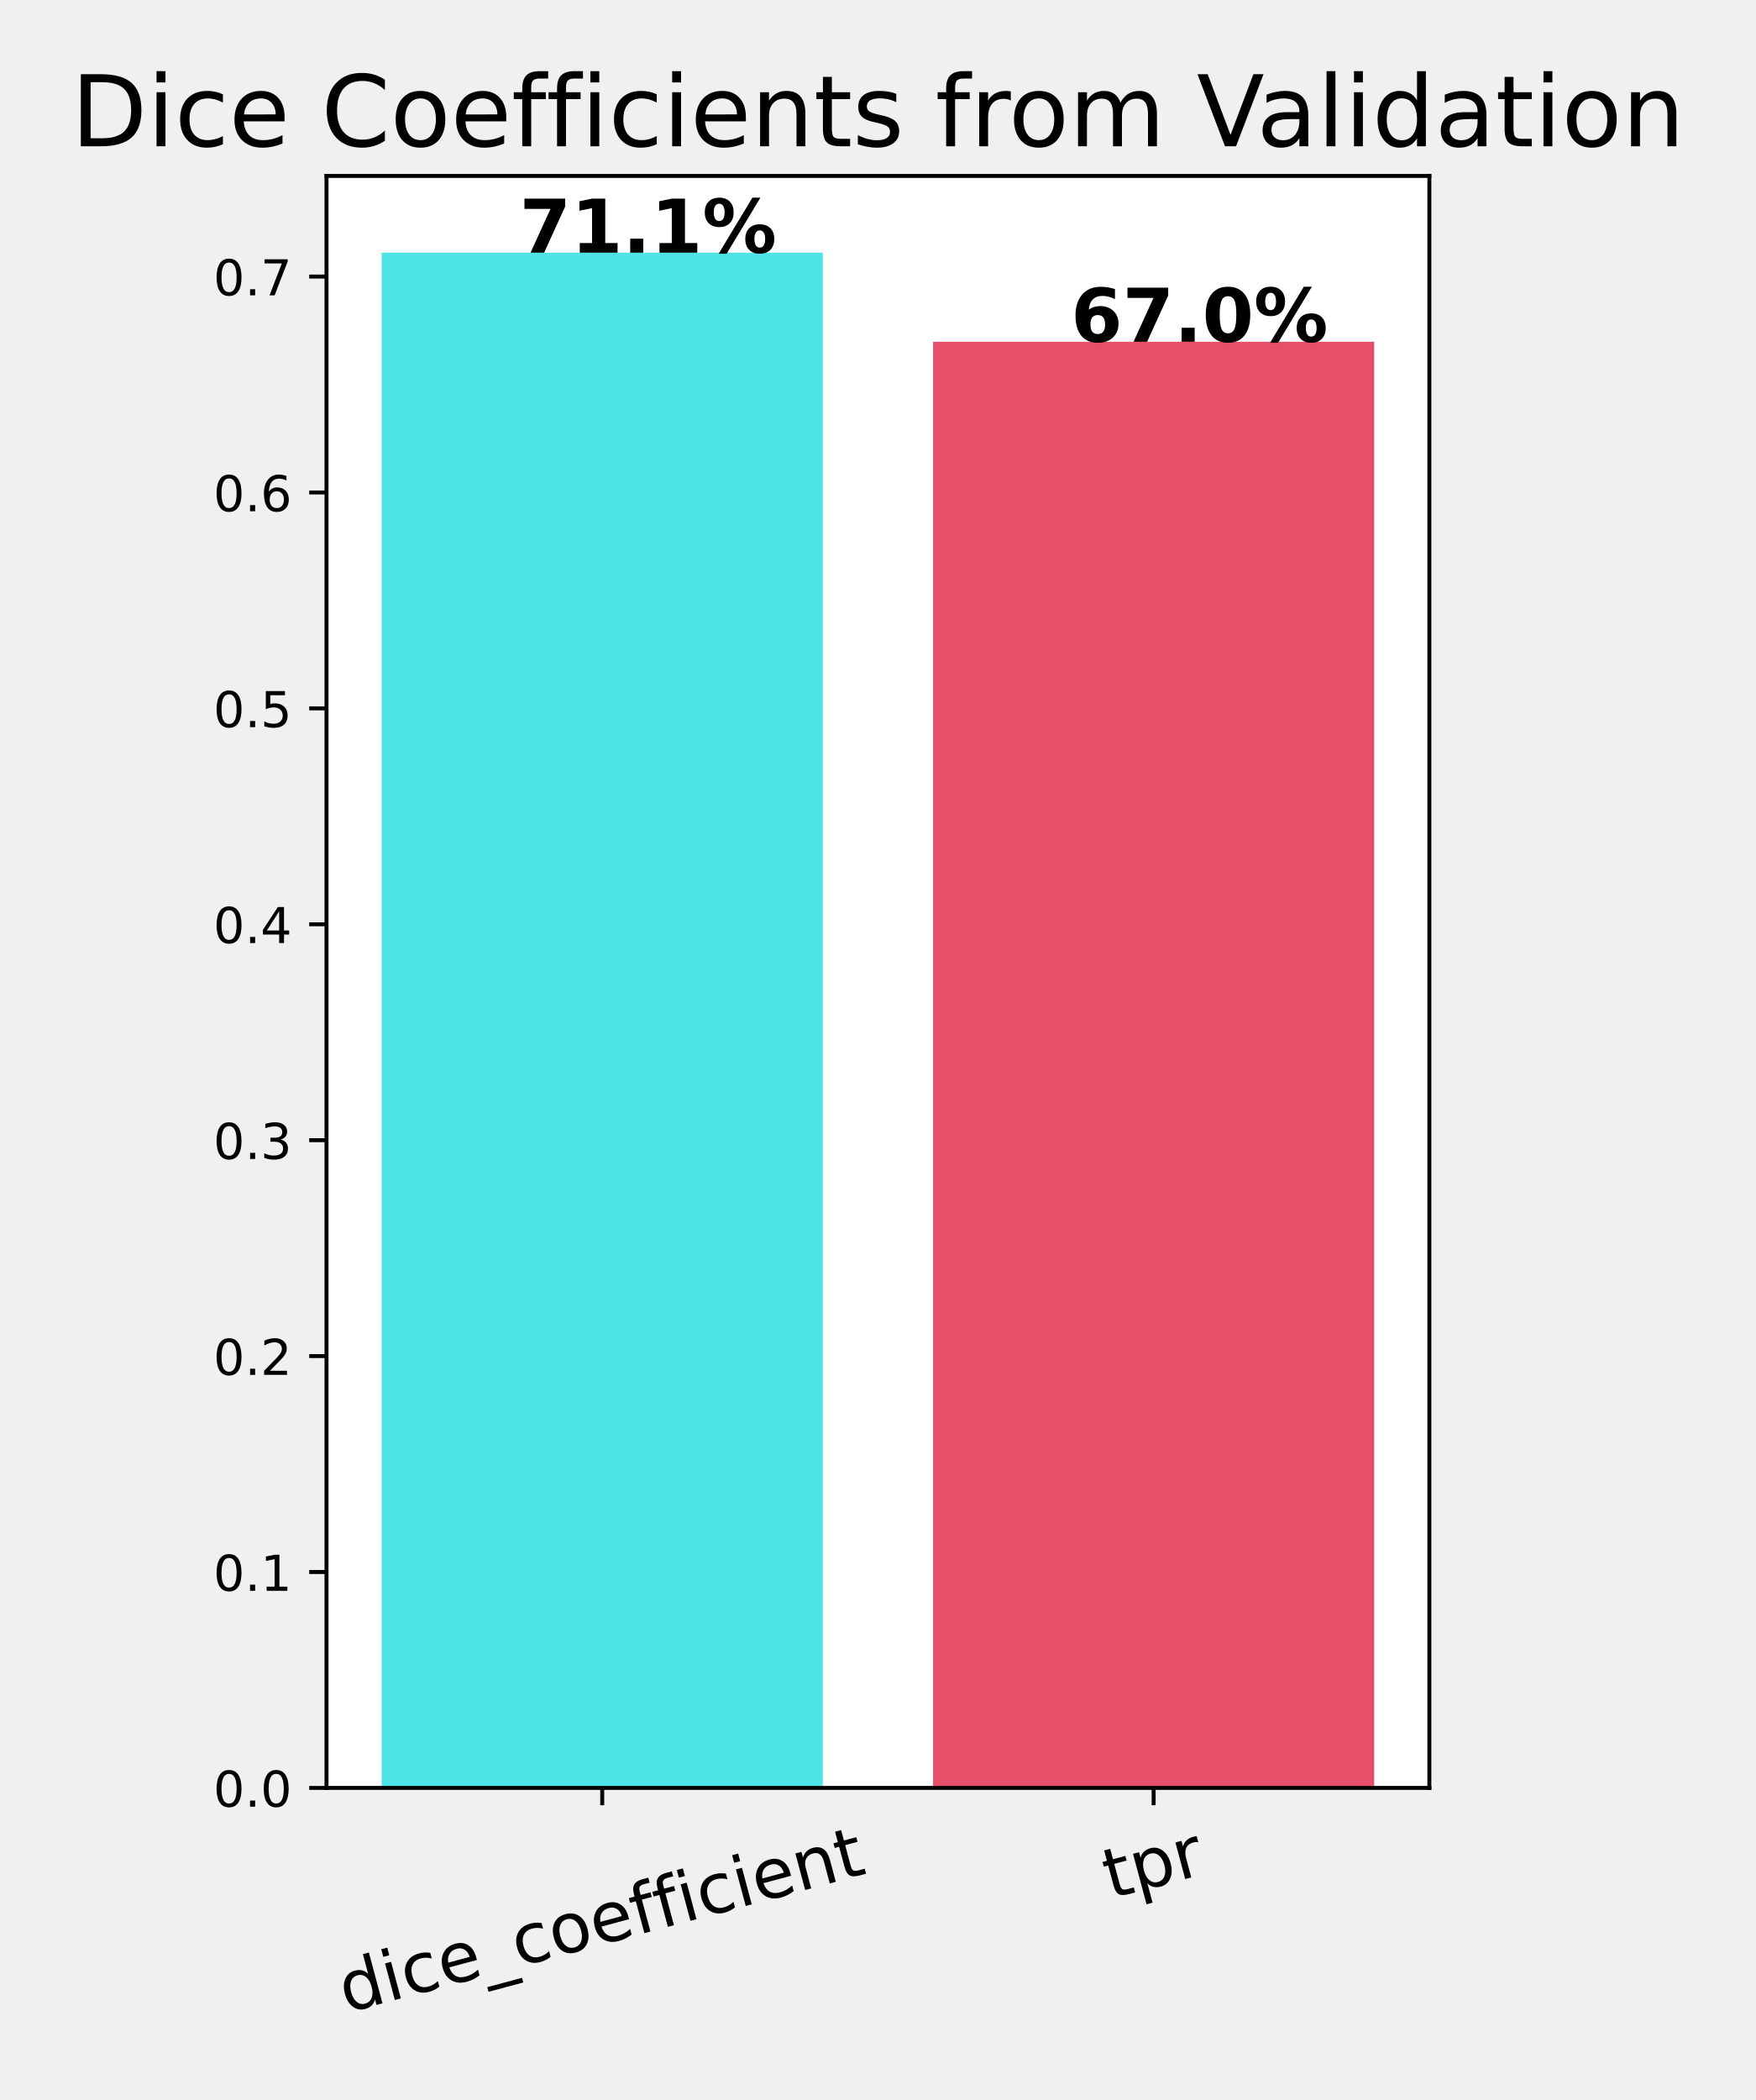
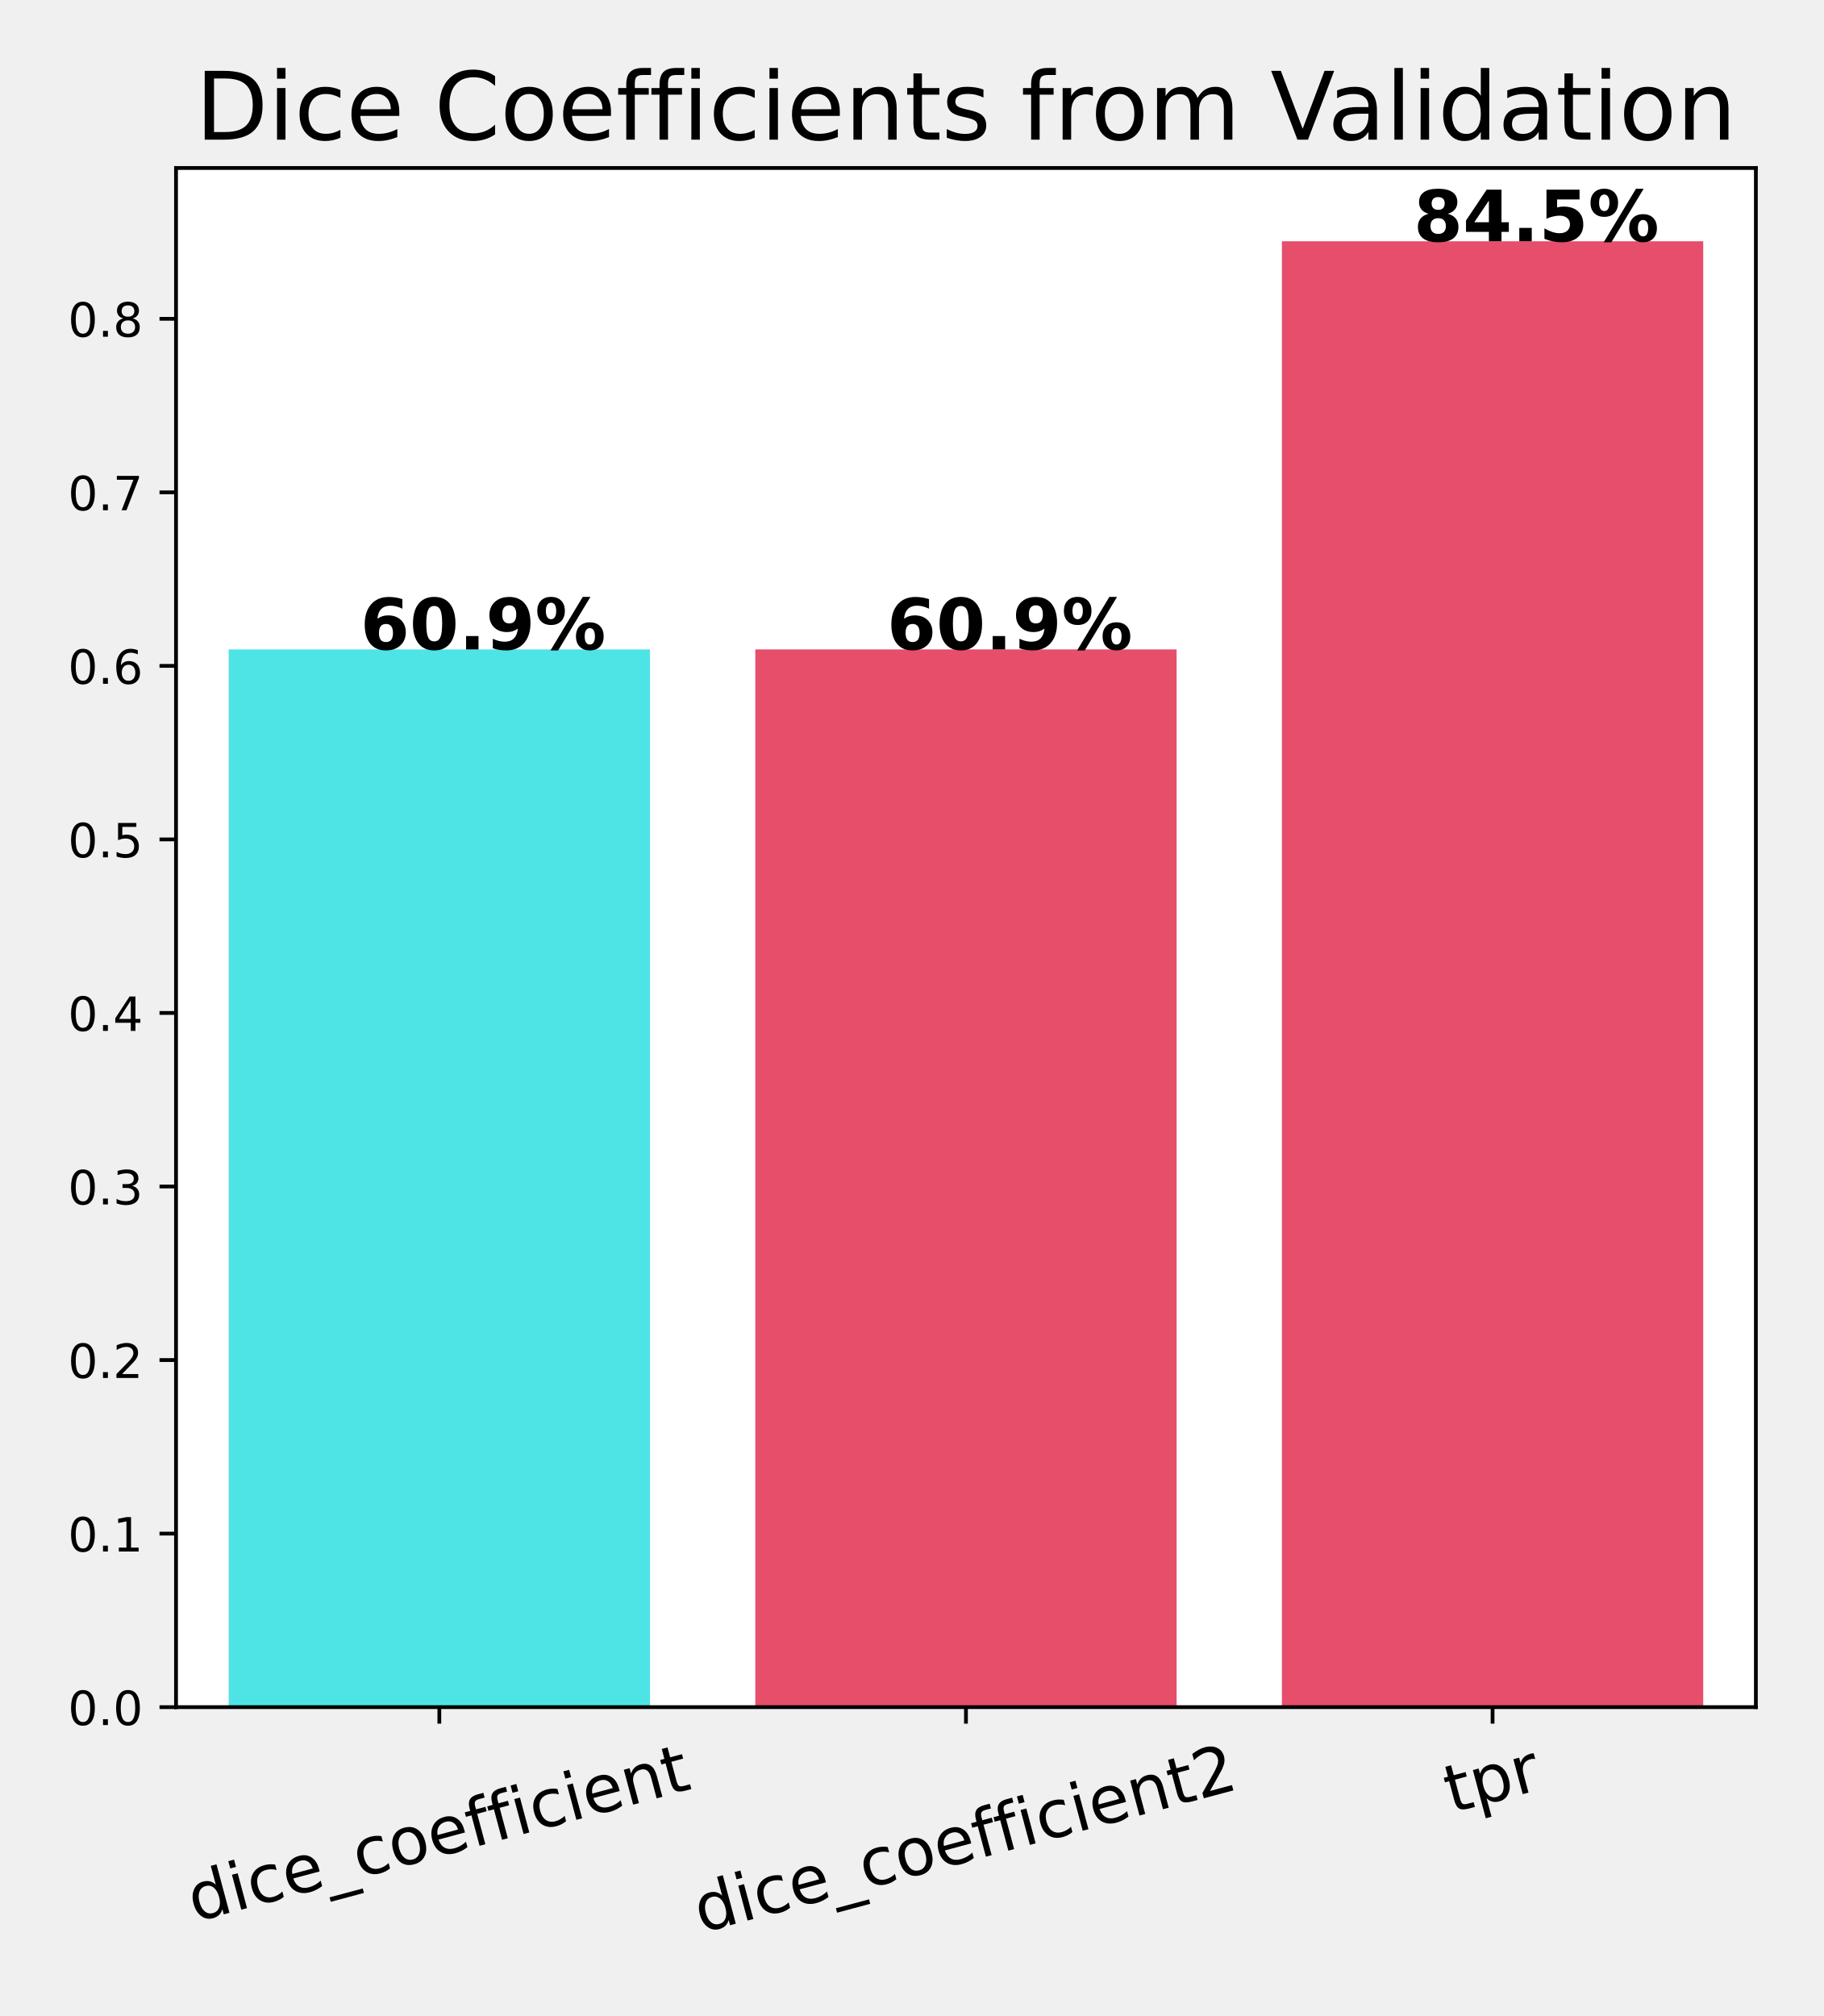
- <svg xmlns="http://www.w3.org/2000/svg" xmlns:xlink="http://www.w3.org/1999/xlink" height="424.904pt" version="1.1" viewBox="0 0 355.363 424.904" width="355.363pt">
+ <svg xmlns="http://www.w3.org/2000/svg" xmlns:xlink="http://www.w3.org/1999/xlink" height="427.209pt" version="1.1" viewBox="0 0 386.503 427.209" width="386.503pt">
  <defs>
    <style type="text/css">*{stroke-linecap:butt;stroke-linejoin:round;}</style>
  </defs>
  <g id="figure_1">
    <g id="patch_1">
-       <path d="M 0 424.904  L 355.363 424.904  L 355.363 0  L 0 0  z " style="fill:none;" />
+       <path d="M 0 427.209  L 386.503 427.209  L 386.503 0  L 0 0  z " style="fill:none;" />
    </g>
    <g id="axes_1">
      <g id="patch_2">
-         <path d="M 66.081 361.757  L 289.281 361.757  L 289.281 35.597  L 66.081 35.597  z " style="fill:#ffffff;" />
+         <path d="M 37.303 361.757  L 372.103 361.757  L 372.103 35.597  L 37.303 35.597  z " style="fill:#ffffff;" />
      </g>
      <g id="patch_3">
-         <path clip-path="url(#p992cbc4ef8)" d="M 77.241 361.757  L 166.521 361.757  L 166.521 51.128  L 77.241 51.128  z " style="fill:#4ee4e6;" />
+         <path clip-path="url(#pad80fc4cd1)" d="M 48.463 361.757  L 137.743 361.757  L 137.743 137.619  L 48.463 137.619  z " style="fill:#4ee4e6;" />
      </g>
      <g id="patch_4">
-         <path clip-path="url(#p992cbc4ef8)" d="M 188.841 361.757  L 278.121 361.757  L 278.121 69.147  L 188.841 69.147  z " style="fill:#e64e6a;" />
+         <path clip-path="url(#pad80fc4cd1)" d="M 160.063 361.757  L 249.343 361.757  L 249.343 137.619  L 160.063 137.619  z " style="fill:#e64e6a;" />
+       </g>
+       <g id="patch_5">
+         <path clip-path="url(#pad80fc4cd1)" d="M 271.663 361.757  L 360.943 361.757  L 360.943 51.128  L 271.663 51.128  z " style="fill:#e64e6b;" />
      </g>
      <g id="matplotlib.axis_1">
        <g id="xtick_1">
          <g id="line2d_1">
            <defs>
-               <path d="M 0 0  L 0 3.5  " id="ma93e0fe162" style="stroke:#000000;stroke-width:0.8;" />
+               <path d="M 0 0  L 0 3.5  " id="mf91cca0acb" style="stroke:#000000;stroke-width:0.8;" />
            </defs>
            <g>
-               <use style="stroke:#000000;stroke-width:0.8;" x="121.881" xlink:href="#ma93e0fe162" y="361.757" />
+               <use style="stroke:#000000;stroke-width:0.8;" x="93.103" xlink:href="#mf91cca0acb" y="361.757" />
            </g>
          </g>
          <g id="text_1">
-             <g transform="translate(70.05419 407.3151)rotate(-15)scale(0.14 -0.14)">
+             <g transform="translate(41.27606 407.3151)rotate(-15)scale(0.14 -0.14)">
              <defs>
                <path d="M 45.406 46.391  L 45.406 75.984  L 54.391 75.984  L 54.391 0  L 45.406 0  L 45.406 8.203  Q 42.578 3.328 38.25 0.953  Q 33.938 -1.422 27.875 -1.422  Q 17.969 -1.422 11.734 6.484  Q 5.516 14.406 5.516 27.297  Q 5.516 40.188 11.734 48.094  Q 17.969 56 27.875 56  Q 33.938 56 38.25 53.625  Q 42.578 51.266 45.406 46.391  z M 14.797 27.297  Q 14.797 17.391 18.875 11.75  Q 22.953 6.109 30.078 6.109  Q 37.203 6.109 41.297 11.75  Q 45.406 17.391 45.406 27.297  Q 45.406 37.203 41.297 42.844  Q 37.203 48.484 30.078 48.484  Q 22.953 48.484 18.875 42.844  Q 14.797 37.203 14.797 27.297  z " id="DejaVuSans-100" />
                <path d="M 9.422 54.688  L 18.406 54.688  L 18.406 0  L 9.422 0  z M 9.422 75.984  L 18.406 75.984  L 18.406 64.594  L 9.422 64.594  z " id="DejaVuSans-105" />
                <path d="M 48.781 52.594  L 48.781 44.188  Q 44.969 46.297 41.141 47.344  Q 37.312 48.391 33.406 48.391  Q 24.656 48.391 19.812 42.844  Q 14.984 37.312 14.984 27.297  Q 14.984 17.281 19.812 11.734  Q 24.656 6.203 33.406 6.203  Q 37.312 6.203 41.141 7.25  Q 44.969 8.297 48.781 10.406  L 48.781 2.094  Q 45.016 0.344 40.984 -0.531  Q 36.969 -1.422 32.422 -1.422  Q 20.062 -1.422 12.781 6.344  Q 5.516 14.109 5.516 27.297  Q 5.516 40.672 12.859 48.328  Q 20.219 56 33.016 56  Q 37.156 56 41.109 55.141  Q 45.062 54.297 48.781 52.594  z " id="DejaVuSans-99" />
                <path d="M 56.203 29.594  L 56.203 25.203  L 14.891 25.203  Q 15.484 15.922 20.484 11.062  Q 25.484 6.203 34.422 6.203  Q 39.594 6.203 44.453 7.469  Q 49.312 8.734 54.109 11.281  L 54.109 2.781  Q 49.266 0.734 44.188 -0.344  Q 39.109 -1.422 33.891 -1.422  Q 20.797 -1.422 13.156 6.188  Q 5.516 13.812 5.516 26.812  Q 5.516 40.234 12.766 48.109  Q 20.016 56 32.328 56  Q 43.359 56 49.781 48.891  Q 56.203 41.797 56.203 29.594  z M 47.219 32.234  Q 47.125 39.594 43.094 43.984  Q 39.062 48.391 32.422 48.391  Q 24.906 48.391 20.391 44.141  Q 15.875 39.891 15.188 32.172  z " id="DejaVuSans-101" />
                <path d="M 50.984 -16.609  L 50.984 -23.578  L -0.984 -23.578  L -0.984 -16.609  z " id="DejaVuSans-95" />
                <path d="M 30.609 48.391  Q 23.391 48.391 19.188 42.75  Q 14.984 37.109 14.984 27.297  Q 14.984 17.484 19.156 11.844  Q 23.344 6.203 30.609 6.203  Q 37.797 6.203 41.984 11.859  Q 46.188 17.531 46.188 27.297  Q 46.188 37.016 41.984 42.703  Q 37.797 48.391 30.609 48.391  z M 30.609 56  Q 42.328 56 49.016 48.375  Q 55.719 40.766 55.719 27.297  Q 55.719 13.875 49.016 6.219  Q 42.328 -1.422 30.609 -1.422  Q 18.844 -1.422 12.172 6.219  Q 5.516 13.875 5.516 27.297  Q 5.516 40.766 12.172 48.375  Q 18.844 56 30.609 56  z " id="DejaVuSans-111" />
                <path d="M 37.109 75.984  L 37.109 68.5  L 28.516 68.5  Q 23.688 68.5 21.797 66.547  Q 19.922 64.594 19.922 59.516  L 19.922 54.688  L 34.719 54.688  L 34.719 47.703  L 19.922 47.703  L 19.922 0  L 10.891 0  L 10.891 47.703  L 2.297 47.703  L 2.297 54.688  L 10.891 54.688  L 10.891 58.5  Q 10.891 67.625 15.141 71.797  Q 19.391 75.984 28.609 75.984  z " id="DejaVuSans-102" />
                <path d="M 54.891 33.016  L 54.891 0  L 45.906 0  L 45.906 32.719  Q 45.906 40.484 42.875 44.328  Q 39.844 48.188 33.797 48.188  Q 26.516 48.188 22.312 43.547  Q 18.109 38.922 18.109 30.906  L 18.109 0  L 9.078 0  L 9.078 54.688  L 18.109 54.688  L 18.109 46.188  Q 21.344 51.125 25.703 53.562  Q 30.078 56 35.797 56  Q 45.219 56 50.047 50.172  Q 54.891 44.344 54.891 33.016  z " id="DejaVuSans-110" />
                <path d="M 18.312 70.219  L 18.312 54.688  L 36.812 54.688  L 36.812 47.703  L 18.312 47.703  L 18.312 18.016  Q 18.312 11.328 20.141 9.422  Q 21.969 7.516 27.594 7.516  L 36.812 7.516  L 36.812 0  L 27.594 0  Q 17.188 0 13.234 3.875  Q 9.281 7.766 9.281 18.016  L 9.281 47.703  L 2.688 47.703  L 2.688 54.688  L 9.281 54.688  L 9.281 70.219  z " id="DejaVuSans-116" />
              </defs>
              <use xlink:href="#DejaVuSans-100" />
              <use x="63.477" xlink:href="#DejaVuSans-105" />
              <use x="91.26" xlink:href="#DejaVuSans-99" />
              <use x="146.24" xlink:href="#DejaVuSans-101" />
              <use x="207.764" xlink:href="#DejaVuSans-95" />
              <use x="257.764" xlink:href="#DejaVuSans-99" />
              <use x="312.744" xlink:href="#DejaVuSans-111" />
              <use x="373.926" xlink:href="#DejaVuSans-101" />
              <use x="435.449" xlink:href="#DejaVuSans-102" />
              <use x="470.654" xlink:href="#DejaVuSans-102" />
              <use x="505.859" xlink:href="#DejaVuSans-105" />
              <use x="533.643" xlink:href="#DejaVuSans-99" />
              <use x="588.623" xlink:href="#DejaVuSans-105" />
              <use x="616.406" xlink:href="#DejaVuSans-101" />
              <use x="677.93" xlink:href="#DejaVuSans-110" />
              <use x="741.309" xlink:href="#DejaVuSans-116" />
            </g>
          </g>
        </g>
        <g id="xtick_2">
          <g id="line2d_2">
            <g>
-               <use style="stroke:#000000;stroke-width:0.8;" x="233.481" xlink:href="#ma93e0fe162" y="361.757" />
+               <use style="stroke:#000000;stroke-width:0.8;" x="204.703" xlink:href="#mf91cca0acb" y="361.757" />
            </g>
          </g>
          <g id="text_2">
-             <g transform="translate(224.7583 384.2426)rotate(-15)scale(0.14 -0.14)">
+             <g transform="translate(148.5741 409.6205)rotate(-15)scale(0.14 -0.14)">
+               <defs>
+                 <path d="M 19.188 8.297  L 53.609 8.297  L 53.609 0  L 7.328 0  L 7.328 8.297  Q 12.938 14.109 22.625 23.891  Q 32.328 33.688 34.812 36.531  Q 39.547 41.844 41.422 45.531  Q 43.312 49.219 43.312 52.781  Q 43.312 58.594 39.234 62.25  Q 35.156 65.922 28.609 65.922  Q 23.969 65.922 18.812 64.312  Q 13.672 62.703 7.812 59.422  L 7.812 69.391  Q 13.766 71.781 18.938 73  Q 24.125 74.219 28.422 74.219  Q 39.75 74.219 46.484 68.547  Q 53.219 62.891 53.219 53.422  Q 53.219 48.922 51.531 44.891  Q 49.859 40.875 45.406 35.406  Q 44.188 33.984 37.641 27.219  Q 31.109 20.453 19.188 8.297  z " id="DejaVuSans-50" />
+               </defs>
+               <use xlink:href="#DejaVuSans-100" />
+               <use x="63.477" xlink:href="#DejaVuSans-105" />
+               <use x="91.26" xlink:href="#DejaVuSans-99" />
+               <use x="146.24" xlink:href="#DejaVuSans-101" />
+               <use x="207.764" xlink:href="#DejaVuSans-95" />
+               <use x="257.764" xlink:href="#DejaVuSans-99" />
+               <use x="312.744" xlink:href="#DejaVuSans-111" />
+               <use x="373.926" xlink:href="#DejaVuSans-101" />
+               <use x="435.449" xlink:href="#DejaVuSans-102" />
+               <use x="470.654" xlink:href="#DejaVuSans-102" />
+               <use x="505.859" xlink:href="#DejaVuSans-105" />
+               <use x="533.643" xlink:href="#DejaVuSans-99" />
+               <use x="588.623" xlink:href="#DejaVuSans-105" />
+               <use x="616.406" xlink:href="#DejaVuSans-101" />
+               <use x="677.93" xlink:href="#DejaVuSans-110" />
+               <use x="741.309" xlink:href="#DejaVuSans-116" />
+               <use x="780.518" xlink:href="#DejaVuSans-50" />
+             </g>
+           </g>
+         </g>
+         <g id="xtick_3">
+           <g id="line2d_3">
+             <g>
+               <use style="stroke:#000000;stroke-width:0.8;" x="316.303" xlink:href="#mf91cca0acb" y="361.757" />
+             </g>
+           </g>
+           <g id="text_3">
+             <g transform="translate(307.5802 384.2426)rotate(-15)scale(0.14 -0.14)">
              <defs>
                <path d="M 18.109 8.203  L 18.109 -20.797  L 9.078 -20.797  L 9.078 54.688  L 18.109 54.688  L 18.109 46.391  Q 20.953 51.266 25.266 53.625  Q 29.594 56 35.594 56  Q 45.562 56 51.781 48.094  Q 58.016 40.188 58.016 27.297  Q 58.016 14.406 51.781 6.484  Q 45.562 -1.422 35.594 -1.422  Q 29.594 -1.422 25.266 0.953  Q 20.953 3.328 18.109 8.203  z M 48.688 27.297  Q 48.688 37.203 44.609 42.844  Q 40.531 48.484 33.406 48.484  Q 26.266 48.484 22.188 42.844  Q 18.109 37.203 18.109 27.297  Q 18.109 17.391 22.188 11.75  Q 26.266 6.109 33.406 6.109  Q 40.531 6.109 44.609 11.75  Q 48.688 17.391 48.688 27.297  z " id="DejaVuSans-112" />
                <path d="M 41.109 46.297  Q 39.594 47.172 37.812 47.578  Q 36.031 48 33.891 48  Q 26.266 48 22.188 43.047  Q 18.109 38.094 18.109 28.812  L 18.109 0  L 9.078 0  L 9.078 54.688  L 18.109 54.688  L 18.109 46.188  Q 20.953 51.172 25.484 53.578  Q 30.031 56 36.531 56  Q 37.453 56 38.578 55.875  Q 39.703 55.766 41.062 55.516  z " id="DejaVuSans-114" />
              </defs>
              <use xlink:href="#DejaVuSans-116" />
              <use x="39.209" xlink:href="#DejaVuSans-112" />
              <use x="102.686" xlink:href="#DejaVuSans-114" />
            </g>
          </g>
        </g>
      </g>
      <g id="matplotlib.axis_2">
        <g id="ytick_1">
-           <g id="line2d_3">
+           <g id="line2d_4">
            <defs>
-               <path d="M 0 0  L -3.5 0  " id="m55bb09a449" style="stroke:#000000;stroke-width:0.8;" />
+               <path d="M 0 0  L -3.5 0  " id="mf64cabc4e5" style="stroke:#000000;stroke-width:0.8;" />
            </defs>
            <g>
-               <use style="stroke:#000000;stroke-width:0.8;" x="66.081" xlink:href="#m55bb09a449" y="361.757" />
-             </g>
-           </g>
-           <g id="text_3">
-             <g transform="translate(43.17813 365.5561)scale(0.1 -0.1)">
+               <use style="stroke:#000000;stroke-width:0.8;" x="37.303" xlink:href="#mf64cabc4e5" y="361.757" />
+             </g>
+           </g>
+           <g id="text_4">
+             <g transform="translate(14.4 365.5561)scale(0.1 -0.1)">
              <defs>
                <path d="M 31.781 66.406  Q 24.172 66.406 20.328 58.906  Q 16.5 51.422 16.5 36.375  Q 16.5 21.391 20.328 13.891  Q 24.172 6.391 31.781 6.391  Q 39.453 6.391 43.281 13.891  Q 47.125 21.391 47.125 36.375  Q 47.125 51.422 43.281 58.906  Q 39.453 66.406 31.781 66.406  z M 31.781 74.219  Q 44.047 74.219 50.516 64.516  Q 56.984 54.828 56.984 36.375  Q 56.984 17.969 50.516 8.266  Q 44.047 -1.422 31.781 -1.422  Q 19.531 -1.422 13.062 8.266  Q 6.594 17.969 6.594 36.375  Q 6.594 54.828 13.062 64.516  Q 19.531 74.219 31.781 74.219  z " id="DejaVuSans-48" />
                <path d="M 10.688 12.406  L 21 12.406  L 21 0  L 10.688 0  z " id="DejaVuSans-46" />
              </defs>
              <use xlink:href="#DejaVuSans-48" />
              <use x="63.623" xlink:href="#DejaVuSans-46" />
              <use x="95.41" xlink:href="#DejaVuSans-48" />
            </g>
          </g>
        </g>
        <g id="ytick_2">
-           <g id="line2d_4">
-             <g>
-               <use style="stroke:#000000;stroke-width:0.8;" x="66.081" xlink:href="#m55bb09a449" y="318.071" />
-             </g>
-           </g>
-           <g id="text_4">
-             <g transform="translate(43.17813 321.8702)scale(0.1 -0.1)">
+           <g id="line2d_5">
+             <g>
+               <use style="stroke:#000000;stroke-width:0.8;" x="37.303" xlink:href="#mf64cabc4e5" y="324.982" />
+             </g>
+           </g>
+           <g id="text_5">
+             <g transform="translate(14.4 328.7808)scale(0.1 -0.1)">
              <defs>
                <path d="M 12.406 8.297  L 28.516 8.297  L 28.516 63.922  L 10.984 60.406  L 10.984 69.391  L 28.422 72.906  L 38.281 72.906  L 38.281 8.297  L 54.391 8.297  L 54.391 0  L 12.406 0  z " id="DejaVuSans-49" />
              </defs>
              <use xlink:href="#DejaVuSans-48" />
              <use x="63.623" xlink:href="#DejaVuSans-46" />
              <use x="95.41" xlink:href="#DejaVuSans-49" />
            </g>
          </g>
        </g>
        <g id="ytick_3">
-           <g id="line2d_5">
-             <g>
-               <use style="stroke:#000000;stroke-width:0.8;" x="66.081" xlink:href="#m55bb09a449" y="274.385" />
-             </g>
-           </g>
-           <g id="text_5">
-             <g transform="translate(43.17813 278.1844)scale(0.1 -0.1)">
-               <defs>
-                 <path d="M 19.188 8.297  L 53.609 8.297  L 53.609 0  L 7.328 0  L 7.328 8.297  Q 12.938 14.109 22.625 23.891  Q 32.328 33.688 34.812 36.531  Q 39.547 41.844 41.422 45.531  Q 43.312 49.219 43.312 52.781  Q 43.312 58.594 39.234 62.25  Q 35.156 65.922 28.609 65.922  Q 23.969 65.922 18.812 64.312  Q 13.672 62.703 7.812 59.422  L 7.812 69.391  Q 13.766 71.781 18.938 73  Q 24.125 74.219 28.422 74.219  Q 39.75 74.219 46.484 68.547  Q 53.219 62.891 53.219 53.422  Q 53.219 48.922 51.531 44.891  Q 49.859 40.875 45.406 35.406  Q 44.188 33.984 37.641 27.219  Q 31.109 20.453 19.188 8.297  z " id="DejaVuSans-50" />
-               </defs>
+           <g id="line2d_6">
+             <g>
+               <use style="stroke:#000000;stroke-width:0.8;" x="37.303" xlink:href="#mf64cabc4e5" y="288.206" />
+             </g>
+           </g>
+           <g id="text_6">
+             <g transform="translate(14.4 292.0056)scale(0.1 -0.1)">
              <use xlink:href="#DejaVuSans-48" />
              <use x="63.623" xlink:href="#DejaVuSans-46" />
              <use x="95.41" xlink:href="#DejaVuSans-50" />
            </g>
          </g>
        </g>
        <g id="ytick_4">
-           <g id="line2d_6">
-             <g>
-               <use style="stroke:#000000;stroke-width:0.8;" x="66.081" xlink:href="#m55bb09a449" y="230.699" />
-             </g>
-           </g>
-           <g id="text_6">
-             <g transform="translate(43.17813 234.4985)scale(0.1 -0.1)">
+           <g id="line2d_7">
+             <g>
+               <use style="stroke:#000000;stroke-width:0.8;" x="37.303" xlink:href="#mf64cabc4e5" y="251.431" />
+             </g>
+           </g>
+           <g id="text_7">
+             <g transform="translate(14.4 255.2303)scale(0.1 -0.1)">
              <defs>
                <path d="M 40.578 39.312  Q 47.656 37.797 51.625 33  Q 55.609 28.219 55.609 21.188  Q 55.609 10.406 48.188 4.484  Q 40.766 -1.422 27.094 -1.422  Q 22.516 -1.422 17.656 -0.516  Q 12.797 0.391 7.625 2.203  L 7.625 11.719  Q 11.719 9.328 16.594 8.109  Q 21.484 6.891 26.812 6.891  Q 36.078 6.891 40.938 10.547  Q 45.797 14.203 45.797 21.188  Q 45.797 27.641 41.281 31.266  Q 36.766 34.906 28.719 34.906  L 20.219 34.906  L 20.219 43.016  L 29.109 43.016  Q 36.375 43.016 40.234 45.922  Q 44.094 48.828 44.094 54.297  Q 44.094 59.906 40.109 62.906  Q 36.141 65.922 28.719 65.922  Q 24.656 65.922 20.016 65.031  Q 15.375 64.156 9.812 62.312  L 9.812 71.094  Q 15.438 72.656 20.344 73.438  Q 25.25 74.219 29.594 74.219  Q 40.828 74.219 47.359 69.109  Q 53.906 64.016 53.906 55.328  Q 53.906 49.266 50.438 45.094  Q 46.969 40.922 40.578 39.312  z " id="DejaVuSans-51" />
              </defs>
              <use xlink:href="#DejaVuSans-48" />
              <use x="63.623" xlink:href="#DejaVuSans-46" />
              <use x="95.41" xlink:href="#DejaVuSans-51" />
            </g>
          </g>
        </g>
        <g id="ytick_5">
-           <g id="line2d_7">
-             <g>
-               <use style="stroke:#000000;stroke-width:0.8;" x="66.081" xlink:href="#m55bb09a449" y="187.013" />
-             </g>
-           </g>
-           <g id="text_7">
-             <g transform="translate(43.17813 190.8126)scale(0.1 -0.1)">
+           <g id="line2d_8">
+             <g>
+               <use style="stroke:#000000;stroke-width:0.8;" x="37.303" xlink:href="#mf64cabc4e5" y="214.656" />
+             </g>
+           </g>
+           <g id="text_8">
+             <g transform="translate(14.4 218.4551)scale(0.1 -0.1)">
              <defs>
                <path d="M 37.797 64.312  L 12.891 25.391  L 37.797 25.391  z M 35.203 72.906  L 47.609 72.906  L 47.609 25.391  L 58.016 25.391  L 58.016 17.188  L 47.609 17.188  L 47.609 0  L 37.797 0  L 37.797 17.188  L 4.891 17.188  L 4.891 26.703  z " id="DejaVuSans-52" />
              </defs>
              <use xlink:href="#DejaVuSans-48" />
              <use x="63.623" xlink:href="#DejaVuSans-46" />
              <use x="95.41" xlink:href="#DejaVuSans-52" />
            </g>
          </g>
        </g>
        <g id="ytick_6">
-           <g id="line2d_8">
-             <g>
-               <use style="stroke:#000000;stroke-width:0.8;" x="66.081" xlink:href="#m55bb09a449" y="143.328" />
-             </g>
-           </g>
-           <g id="text_8">
-             <g transform="translate(43.17813 147.1268)scale(0.1 -0.1)">
+           <g id="line2d_9">
+             <g>
+               <use style="stroke:#000000;stroke-width:0.8;" x="37.303" xlink:href="#mf64cabc4e5" y="177.881" />
+             </g>
+           </g>
+           <g id="text_9">
+             <g transform="translate(14.4 181.6798)scale(0.1 -0.1)">
              <defs>
                <path d="M 10.797 72.906  L 49.516 72.906  L 49.516 64.594  L 19.828 64.594  L 19.828 46.734  Q 21.969 47.469 24.109 47.828  Q 26.266 48.188 28.422 48.188  Q 40.625 48.188 47.75 41.5  Q 54.891 34.812 54.891 23.391  Q 54.891 11.625 47.562 5.094  Q 40.234 -1.422 26.906 -1.422  Q 22.312 -1.422 17.547 -0.641  Q 12.797 0.141 7.719 1.703  L 7.719 11.625  Q 12.109 9.234 16.797 8.062  Q 21.484 6.891 26.703 6.891  Q 35.156 6.891 40.078 11.328  Q 45.016 15.766 45.016 23.391  Q 45.016 31 40.078 35.438  Q 35.156 39.891 26.703 39.891  Q 22.75 39.891 18.812 39.016  Q 14.891 38.141 10.797 36.281  z " id="DejaVuSans-53" />
              </defs>
              <use xlink:href="#DejaVuSans-48" />
              <use x="63.623" xlink:href="#DejaVuSans-46" />
              <use x="95.41" xlink:href="#DejaVuSans-53" />
            </g>
          </g>
        </g>
        <g id="ytick_7">
-           <g id="line2d_9">
-             <g>
-               <use style="stroke:#000000;stroke-width:0.8;" x="66.081" xlink:href="#m55bb09a449" y="99.642" />
-             </g>
-           </g>
-           <g id="text_9">
-             <g transform="translate(43.17813 103.4409)scale(0.1 -0.1)">
+           <g id="line2d_10">
+             <g>
+               <use style="stroke:#000000;stroke-width:0.8;" x="37.303" xlink:href="#mf64cabc4e5" y="141.105" />
+             </g>
+           </g>
+           <g id="text_10">
+             <g transform="translate(14.4 144.9046)scale(0.1 -0.1)">
              <defs>
                <path d="M 33.016 40.375  Q 26.375 40.375 22.484 35.828  Q 18.609 31.297 18.609 23.391  Q 18.609 15.531 22.484 10.953  Q 26.375 6.391 33.016 6.391  Q 39.656 6.391 43.531 10.953  Q 47.406 15.531 47.406 23.391  Q 47.406 31.297 43.531 35.828  Q 39.656 40.375 33.016 40.375  z M 52.594 71.297  L 52.594 62.312  Q 48.875 64.062 45.094 64.984  Q 41.312 65.922 37.594 65.922  Q 27.828 65.922 22.672 59.328  Q 17.531 52.734 16.797 39.406  Q 19.672 43.656 24.016 45.922  Q 28.375 48.188 33.594 48.188  Q 44.578 48.188 50.953 41.516  Q 57.328 34.859 57.328 23.391  Q 57.328 12.156 50.688 5.359  Q 44.047 -1.422 33.016 -1.422  Q 20.359 -1.422 13.672 8.266  Q 6.984 17.969 6.984 36.375  Q 6.984 53.656 15.188 63.938  Q 23.391 74.219 37.203 74.219  Q 40.922 74.219 44.703 73.484  Q 48.484 72.75 52.594 71.297  z " id="DejaVuSans-54" />
              </defs>
              <use xlink:href="#DejaVuSans-48" />
              <use x="63.623" xlink:href="#DejaVuSans-46" />
              <use x="95.41" xlink:href="#DejaVuSans-54" />
            </g>
          </g>
        </g>
        <g id="ytick_8">
-           <g id="line2d_10">
-             <g>
-               <use style="stroke:#000000;stroke-width:0.8;" x="66.081" xlink:href="#m55bb09a449" y="55.956" />
-             </g>
-           </g>
-           <g id="text_10">
-             <g transform="translate(43.17813 59.75506)scale(0.1 -0.1)">
+           <g id="line2d_11">
+             <g>
+               <use style="stroke:#000000;stroke-width:0.8;" x="37.303" xlink:href="#mf64cabc4e5" y="104.33" />
+             </g>
+           </g>
+           <g id="text_11">
+             <g transform="translate(14.4 108.1293)scale(0.1 -0.1)">
              <defs>
                <path d="M 8.203 72.906  L 55.078 72.906  L 55.078 68.703  L 28.609 0  L 18.312 0  L 43.219 64.594  L 8.203 64.594  z " id="DejaVuSans-55" />
              </defs>
              <use xlink:href="#DejaVuSans-48" />
              <use x="63.623" xlink:href="#DejaVuSans-46" />
              <use x="95.41" xlink:href="#DejaVuSans-55" />
            </g>
          </g>
        </g>
-       </g>
-       <g id="line2d_11">
-         <path clip-path="url(#p992cbc4ef8)" d="M 0 0  " style="fill:none;stroke:#424242;stroke-linecap:square;stroke-width:2.7;" />
-       </g>
-       <g id="line2d_12">
-         <path clip-path="url(#p992cbc4ef8)" d="M 0 0  " style="fill:none;stroke:#424242;stroke-linecap:square;stroke-width:2.7;" />
-       </g>
-       <g id="patch_5">
-         <path d="M 66.081 361.757  L 66.081 35.597  " style="fill:none;stroke:#000000;stroke-linecap:square;stroke-linejoin:miter;stroke-width:0.8;" />
+         <g id="ytick_9">
+           <g id="line2d_12">
+             <g>
+               <use style="stroke:#000000;stroke-width:0.8;" x="37.303" xlink:href="#mf64cabc4e5" y="67.555" />
+             </g>
+           </g>
+           <g id="text_12">
+             <g transform="translate(14.4 71.35406)scale(0.1 -0.1)">
+               <defs>
+                 <path d="M 31.781 34.625  Q 24.75 34.625 20.719 30.859  Q 16.703 27.094 16.703 20.516  Q 16.703 13.922 20.719 10.156  Q 24.75 6.391 31.781 6.391  Q 38.812 6.391 42.859 10.172  Q 46.922 13.969 46.922 20.516  Q 46.922 27.094 42.891 30.859  Q 38.875 34.625 31.781 34.625  z M 21.922 38.812  Q 15.578 40.375 12.031 44.719  Q 8.5 49.078 8.5 55.328  Q 8.5 64.062 14.719 69.141  Q 20.953 74.219 31.781 74.219  Q 42.672 74.219 48.875 69.141  Q 55.078 64.062 55.078 55.328  Q 55.078 49.078 51.531 44.719  Q 48 40.375 41.703 38.812  Q 48.828 37.156 52.797 32.312  Q 56.781 27.484 56.781 20.516  Q 56.781 9.906 50.312 4.234  Q 43.844 -1.422 31.781 -1.422  Q 19.734 -1.422 13.25 4.234  Q 6.781 9.906 6.781 20.516  Q 6.781 27.484 10.781 32.312  Q 14.797 37.156 21.922 38.812  z M 18.312 54.391  Q 18.312 48.734 21.844 45.562  Q 25.391 42.391 31.781 42.391  Q 38.141 42.391 41.719 45.562  Q 45.312 48.734 45.312 54.391  Q 45.312 60.062 41.719 63.234  Q 38.141 66.406 31.781 66.406  Q 25.391 66.406 21.844 63.234  Q 18.312 60.062 18.312 54.391  z " id="DejaVuSans-56" />
+               </defs>
+               <use xlink:href="#DejaVuSans-48" />
+               <use x="63.623" xlink:href="#DejaVuSans-46" />
+               <use x="95.41" xlink:href="#DejaVuSans-56" />
+             </g>
+           </g>
+         </g>
+       </g>
+       <g id="line2d_13">
+         <path clip-path="url(#pad80fc4cd1)" d="M 0 0  " style="fill:none;stroke:#424242;stroke-linecap:square;stroke-width:2.7;" />
+       </g>
+       <g id="line2d_14">
+         <path clip-path="url(#pad80fc4cd1)" d="M 0 0  " style="fill:none;stroke:#424242;stroke-linecap:square;stroke-width:2.7;" />
+       </g>
+       <g id="line2d_15">
+         <path clip-path="url(#pad80fc4cd1)" d="M 0 0  " style="fill:none;stroke:#424242;stroke-linecap:square;stroke-width:2.7;" />
      </g>
      <g id="patch_6">
-         <path d="M 289.281 361.757  L 289.281 35.597  " style="fill:none;stroke:#000000;stroke-linecap:square;stroke-linejoin:miter;stroke-width:0.8;" />
+         <path d="M 37.303 361.757  L 37.303 35.597  " style="fill:none;stroke:#000000;stroke-linecap:square;stroke-linejoin:miter;stroke-width:0.8;" />
      </g>
      <g id="patch_7">
-         <path d="M 66.081 361.757  L 289.281 361.757  " style="fill:none;stroke:#000000;stroke-linecap:square;stroke-linejoin:miter;stroke-width:0.8;" />
+         <path d="M 372.103 361.757  L 372.103 35.597  " style="fill:none;stroke:#000000;stroke-linecap:square;stroke-linejoin:miter;stroke-width:0.8;" />
      </g>
      <g id="patch_8">
-         <path d="M 66.081 35.597  L 289.281 35.597  " style="fill:none;stroke:#000000;stroke-linecap:square;stroke-linejoin:miter;stroke-width:0.8;" />
-       </g>
-       <g id="text_11">
-         <g transform="translate(105.1412 51.1283)scale(0.15 -0.15)">
-           <defs>
-             <path d="M 6.688 72.906  L 61.625 72.906  L 61.625 62.312  L 33.203 0  L 14.891 0  L 41.797 59.078  L 6.688 59.078  z " id="DejaVuSans-Bold-55" />
-             <path d="M 11.719 12.984  L 28.328 12.984  L 28.328 60.109  L 11.281 56.594  L 11.281 69.391  L 28.219 72.906  L 46.094 72.906  L 46.094 12.984  L 62.703 12.984  L 62.703 0  L 11.719 0  z " id="DejaVuSans-Bold-49" />
-             <path d="M 10.203 18.891  L 27.781 18.891  L 27.781 0  L 10.203 0  z " id="DejaVuSans-Bold-46" />
-             <path d="M 77.484 30.078  Q 74.031 30.078 72.125 27.078  Q 70.219 24.078 70.219 18.5  Q 70.219 12.891 72.094 9.891  Q 73.969 6.891 77.484 6.891  Q 81 6.891 82.859 9.891  Q 84.719 12.891 84.719 18.5  Q 84.719 24.078 82.828 27.078  Q 80.953 30.078 77.484 30.078  z M 77.484 38.281  Q 86.578 38.281 91.797 33  Q 97.016 27.734 97.016 18.5  Q 97.016 9.281 91.797 3.922  Q 86.578 -1.422 77.484 -1.422  Q 68.406 -1.422 63.156 3.922  Q 57.906 9.281 57.906 18.5  Q 57.906 27.688 63.156 32.984  Q 68.406 38.281 77.484 38.281  z M 32.719 -1.422  L 21.922 -1.422  L 67.484 74.219  L 78.328 74.219  z M 22.703 74.219  Q 31.781 74.219 36.984 68.922  Q 42.188 63.625 42.188 54.391  Q 42.188 45.172 36.984 39.844  Q 31.781 34.516 22.703 34.516  Q 13.625 34.516 8.422 39.844  Q 3.219 45.172 3.219 54.391  Q 3.219 63.625 8.422 68.922  Q 13.625 74.219 22.703 74.219  z M 22.703 66.016  Q 19.188 66.016 17.281 62.984  Q 15.375 59.969 15.375 54.391  Q 15.375 48.781 17.281 45.719  Q 19.188 42.672 22.703 42.672  Q 26.219 42.672 28.094 45.719  Q 29.984 48.781 29.984 54.391  Q 29.984 59.969 28.078 62.984  Q 26.172 66.016 22.703 66.016  z " id="DejaVuSans-Bold-37" />
-           </defs>
-           <use xlink:href="#DejaVuSans-Bold-55" />
-           <use x="69.58" xlink:href="#DejaVuSans-Bold-49" />
-           <use x="139.16" xlink:href="#DejaVuSans-Bold-46" />
-           <use x="177.148" xlink:href="#DejaVuSans-Bold-49" />
-           <use x="246.729" xlink:href="#DejaVuSans-Bold-37" />
-         </g>
-       </g>
-       <g id="text_12">
-         <g transform="translate(216.7413 69.14665)scale(0.15 -0.15)">
+         <path d="M 37.303 361.757  L 372.103 361.757  " style="fill:none;stroke:#000000;stroke-linecap:square;stroke-linejoin:miter;stroke-width:0.8;" />
+       </g>
+       <g id="patch_9">
+         <path d="M 37.303 35.597  L 372.103 35.597  " style="fill:none;stroke:#000000;stroke-linecap:square;stroke-linejoin:miter;stroke-width:0.8;" />
+       </g>
+       <g id="text_13">
+         <g transform="translate(76.36312 137.6193)scale(0.15 -0.15)">
          <defs>
            <path d="M 36.188 35.984  Q 31.25 35.984 28.781 32.781  Q 26.312 29.594 26.312 23.188  Q 26.312 16.797 28.781 13.594  Q 31.25 10.406 36.188 10.406  Q 41.156 10.406 43.625 13.594  Q 46.094 16.797 46.094 23.188  Q 46.094 29.594 43.625 32.781  Q 41.156 35.984 36.188 35.984  z M 59.422 71  L 59.422 57.516  Q 54.781 59.719 50.672 60.766  Q 46.578 61.812 42.672 61.812  Q 34.281 61.812 29.594 57.141  Q 24.906 52.484 24.125 43.312  Q 27.344 45.703 31.094 46.891  Q 34.859 48.094 39.312 48.094  Q 50.484 48.094 57.344 41.547  Q 64.203 35.016 64.203 24.422  Q 64.203 12.703 56.531 5.641  Q 48.875 -1.422 35.984 -1.422  Q 21.781 -1.422 13.984 8.172  Q 6.203 17.781 6.203 35.406  Q 6.203 53.469 15.312 63.797  Q 24.422 74.125 40.281 74.125  Q 45.312 74.125 50.047 73.344  Q 54.781 72.562 59.422 71  z " id="DejaVuSans-Bold-54" />
            <path d="M 46 36.531  Q 46 50.203 43.438 55.781  Q 40.875 61.375 34.812 61.375  Q 28.766 61.375 26.172 55.781  Q 23.578 50.203 23.578 36.531  Q 23.578 22.703 26.172 17.031  Q 28.766 11.375 34.812 11.375  Q 40.828 11.375 43.406 17.031  Q 46 22.703 46 36.531  z M 64.797 36.375  Q 64.797 18.266 56.984 8.422  Q 49.172 -1.422 34.812 -1.422  Q 20.406 -1.422 12.594 8.422  Q 4.781 18.266 4.781 36.375  Q 4.781 54.547 12.594 64.375  Q 20.406 74.219 34.812 74.219  Q 49.172 74.219 56.984 64.375  Q 64.797 54.547 64.797 36.375  z " id="DejaVuSans-Bold-48" />
+             <path d="M 10.203 18.891  L 27.781 18.891  L 27.781 0  L 10.203 0  z " id="DejaVuSans-Bold-46" />
+             <path d="M 10.016 1.609  L 10.016 15.094  Q 14.5 12.984 18.594 11.938  Q 22.703 10.891 26.703 10.891  Q 35.109 10.891 39.797 15.547  Q 44.484 20.219 45.312 29.391  Q 42 26.953 38.234 25.734  Q 34.469 24.516 30.078 24.516  Q 18.891 24.516 12.031 31.031  Q 5.172 37.547 5.172 48.188  Q 5.172 59.969 12.812 67.047  Q 20.453 74.125 33.297 74.125  Q 47.562 74.125 55.375 64.5  Q 63.188 54.891 63.188 37.312  Q 63.188 19.234 54.047 8.906  Q 44.922 -1.422 29 -1.422  Q 23.875 -1.422 19.188 -0.656  Q 14.5 0.094 10.016 1.609  z M 33.203 36.719  Q 38.141 36.719 40.625 39.906  Q 43.109 43.109 43.109 49.516  Q 43.109 55.859 40.625 59.078  Q 38.141 62.312 33.203 62.312  Q 28.266 62.312 25.781 59.078  Q 23.297 55.859 23.297 49.516  Q 23.297 43.109 25.781 39.906  Q 28.266 36.719 33.203 36.719  z " id="DejaVuSans-Bold-57" />
+             <path d="M 77.484 30.078  Q 74.031 30.078 72.125 27.078  Q 70.219 24.078 70.219 18.5  Q 70.219 12.891 72.094 9.891  Q 73.969 6.891 77.484 6.891  Q 81 6.891 82.859 9.891  Q 84.719 12.891 84.719 18.5  Q 84.719 24.078 82.828 27.078  Q 80.953 30.078 77.484 30.078  z M 77.484 38.281  Q 86.578 38.281 91.797 33  Q 97.016 27.734 97.016 18.5  Q 97.016 9.281 91.797 3.922  Q 86.578 -1.422 77.484 -1.422  Q 68.406 -1.422 63.156 3.922  Q 57.906 9.281 57.906 18.5  Q 57.906 27.688 63.156 32.984  Q 68.406 38.281 77.484 38.281  z M 32.719 -1.422  L 21.922 -1.422  L 67.484 74.219  L 78.328 74.219  z M 22.703 74.219  Q 31.781 74.219 36.984 68.922  Q 42.188 63.625 42.188 54.391  Q 42.188 45.172 36.984 39.844  Q 31.781 34.516 22.703 34.516  Q 13.625 34.516 8.422 39.844  Q 3.219 45.172 3.219 54.391  Q 3.219 63.625 8.422 68.922  Q 13.625 74.219 22.703 74.219  z M 22.703 66.016  Q 19.188 66.016 17.281 62.984  Q 15.375 59.969 15.375 54.391  Q 15.375 48.781 17.281 45.719  Q 19.188 42.672 22.703 42.672  Q 26.219 42.672 28.094 45.719  Q 29.984 48.781 29.984 54.391  Q 29.984 59.969 28.078 62.984  Q 26.172 66.016 22.703 66.016  z " id="DejaVuSans-Bold-37" />
          </defs>
          <use xlink:href="#DejaVuSans-Bold-54" />
-           <use x="69.58" xlink:href="#DejaVuSans-Bold-55" />
+           <use x="69.58" xlink:href="#DejaVuSans-Bold-48" />
          <use x="139.16" xlink:href="#DejaVuSans-Bold-46" />
-           <use x="177.148" xlink:href="#DejaVuSans-Bold-48" />
+           <use x="177.148" xlink:href="#DejaVuSans-Bold-57" />
          <use x="246.729" xlink:href="#DejaVuSans-Bold-37" />
        </g>
      </g>
-       <g id="text_13">
-         <g transform="translate(14.4 29.59688)scale(0.2 -0.2)">
+       <g id="text_14">
+         <g transform="translate(187.9631 137.6193)scale(0.15 -0.15)">
+           <use xlink:href="#DejaVuSans-Bold-54" />
+           <use x="69.58" xlink:href="#DejaVuSans-Bold-48" />
+           <use x="139.16" xlink:href="#DejaVuSans-Bold-46" />
+           <use x="177.148" xlink:href="#DejaVuSans-Bold-57" />
+           <use x="246.729" xlink:href="#DejaVuSans-Bold-37" />
+         </g>
+       </g>
+       <g id="text_15">
+         <g transform="translate(299.5631 51.1283)scale(0.15 -0.15)">
+           <defs>
+             <path d="M 34.812 32.625  Q 29.547 32.625 26.703 29.734  Q 23.875 26.859 23.875 21.484  Q 23.875 16.109 26.703 13.25  Q 29.547 10.406 34.812 10.406  Q 40.047 10.406 42.828 13.25  Q 45.609 16.109 45.609 21.484  Q 45.609 26.906 42.828 29.766  Q 40.047 32.625 34.812 32.625  z M 21.094 38.812  Q 14.453 40.828 11.078 44.969  Q 7.719 49.125 7.719 55.328  Q 7.719 64.547 14.594 69.375  Q 21.484 74.219 34.812 74.219  Q 48.047 74.219 54.922 69.406  Q 61.812 64.594 61.812 55.328  Q 61.812 49.125 58.422 44.969  Q 55.031 40.828 48.391 38.812  Q 55.812 36.766 59.594 32.156  Q 63.375 27.547 63.375 20.516  Q 63.375 9.672 56.172 4.125  Q 48.969 -1.422 34.812 -1.422  Q 20.609 -1.422 13.359 4.125  Q 6.109 9.672 6.109 20.516  Q 6.109 27.547 9.891 32.156  Q 13.672 36.766 21.094 38.812  z M 25.484 53.422  Q 25.484 49.078 27.906 46.734  Q 30.328 44.391 34.812 44.391  Q 39.203 44.391 41.594 46.734  Q 44 49.078 44 53.422  Q 44 57.766 41.594 60.078  Q 39.203 62.406 34.812 62.406  Q 30.328 62.406 27.906 60.062  Q 25.484 57.719 25.484 53.422  z " id="DejaVuSans-Bold-56" />
+             <path d="M 36.812 57.422  L 16.219 26.906  L 36.812 26.906  z M 33.688 72.906  L 54.594 72.906  L 54.594 26.906  L 64.984 26.906  L 64.984 13.281  L 54.594 13.281  L 54.594 0  L 36.812 0  L 36.812 13.281  L 4.5 13.281  L 4.5 29.391  z " id="DejaVuSans-Bold-52" />
+             <path d="M 10.594 72.906  L 57.328 72.906  L 57.328 59.078  L 25.594 59.078  L 25.594 47.797  Q 27.734 48.391 29.906 48.703  Q 32.078 49.031 34.422 49.031  Q 47.75 49.031 55.172 42.359  Q 62.594 35.688 62.594 23.781  Q 62.594 11.969 54.516 5.266  Q 46.438 -1.422 32.078 -1.422  Q 25.875 -1.422 19.797 -0.219  Q 13.719 0.984 7.719 3.422  L 7.719 18.219  Q 13.672 14.797 19.016 13.078  Q 24.359 11.375 29.109 11.375  Q 35.938 11.375 39.859 14.719  Q 43.797 18.062 43.797 23.781  Q 43.797 29.547 39.859 32.859  Q 35.938 36.188 29.109 36.188  Q 25.047 36.188 20.453 35.125  Q 15.875 34.078 10.594 31.891  z " id="DejaVuSans-Bold-53" />
+           </defs>
+           <use xlink:href="#DejaVuSans-Bold-56" />
+           <use x="69.58" xlink:href="#DejaVuSans-Bold-52" />
+           <use x="139.16" xlink:href="#DejaVuSans-Bold-46" />
+           <use x="177.148" xlink:href="#DejaVuSans-Bold-53" />
+           <use x="246.729" xlink:href="#DejaVuSans-Bold-37" />
+         </g>
+       </g>
+       <g id="text_16">
+         <g transform="translate(41.42188 29.59688)scale(0.2 -0.2)">
          <defs>
            <path d="M 19.672 64.797  L 19.672 8.109  L 31.594 8.109  Q 46.688 8.109 53.688 14.938  Q 60.688 21.781 60.688 36.531  Q 60.688 51.172 53.688 57.984  Q 46.688 64.797 31.594 64.797  z M 9.812 72.906  L 30.078 72.906  Q 51.266 72.906 61.172 64.094  Q 71.094 55.281 71.094 36.531  Q 71.094 17.672 61.125 8.828  Q 51.172 0 30.078 0  L 9.812 0  z " id="DejaVuSans-68" />
            <path id="DejaVuSans-32" />
            <path d="M 64.406 67.281  L 64.406 56.891  Q 59.422 61.531 53.781 63.812  Q 48.141 66.109 41.797 66.109  Q 29.297 66.109 22.656 58.469  Q 16.016 50.828 16.016 36.375  Q 16.016 21.969 22.656 14.328  Q 29.297 6.688 41.797 6.688  Q 48.141 6.688 53.781 8.984  Q 59.422 11.281 64.406 15.922  L 64.406 5.609  Q 59.234 2.094 53.438 0.328  Q 47.656 -1.422 41.219 -1.422  Q 24.656 -1.422 15.125 8.703  Q 5.609 18.844 5.609 36.375  Q 5.609 53.953 15.125 64.078  Q 24.656 74.219 41.219 74.219  Q 47.75 74.219 53.531 72.484  Q 59.328 70.75 64.406 67.281  z " id="DejaVuSans-67" />
            <path d="M 44.281 53.078  L 44.281 44.578  Q 40.484 46.531 36.375 47.5  Q 32.281 48.484 27.875 48.484  Q 21.188 48.484 17.844 46.438  Q 14.5 44.391 14.5 40.281  Q 14.5 37.156 16.891 35.375  Q 19.281 33.594 26.516 31.984  L 29.594 31.297  Q 39.156 29.25 43.188 25.516  Q 47.219 21.781 47.219 15.094  Q 47.219 7.469 41.188 3.016  Q 35.156 -1.422 24.609 -1.422  Q 20.219 -1.422 15.453 -0.562  Q 10.688 0.297 5.422 2  L 5.422 11.281  Q 10.406 8.688 15.234 7.391  Q 20.062 6.109 24.812 6.109  Q 31.156 6.109 34.562 8.281  Q 37.984 10.453 37.984 14.406  Q 37.984 18.062 35.516 20.016  Q 33.062 21.969 24.703 23.781  L 21.578 24.516  Q 13.234 26.266 9.516 29.906  Q 5.812 33.547 5.812 39.891  Q 5.812 47.609 11.281 51.797  Q 16.75 56 26.812 56  Q 31.781 56 36.172 55.266  Q 40.578 54.547 44.281 53.078  z " id="DejaVuSans-115" />
            <path d="M 52 44.188  Q 55.375 50.25 60.062 53.125  Q 64.75 56 71.094 56  Q 79.641 56 84.281 50.016  Q 88.922 44.047 88.922 33.016  L 88.922 0  L 79.891 0  L 79.891 32.719  Q 79.891 40.578 77.094 44.375  Q 74.312 48.188 68.609 48.188  Q 61.625 48.188 57.562 43.547  Q 53.516 38.922 53.516 30.906  L 53.516 0  L 44.484 0  L 44.484 32.719  Q 44.484 40.625 41.703 44.406  Q 38.922 48.188 33.109 48.188  Q 26.219 48.188 22.156 43.531  Q 18.109 38.875 18.109 30.906  L 18.109 0  L 9.078 0  L 9.078 54.688  L 18.109 54.688  L 18.109 46.188  Q 21.188 51.219 25.484 53.609  Q 29.781 56 35.688 56  Q 41.656 56 45.828 52.969  Q 50 49.953 52 44.188  z " id="DejaVuSans-109" />
            <path d="M 28.609 0  L 0.781 72.906  L 11.078 72.906  L 34.188 11.531  L 57.328 72.906  L 67.578 72.906  L 39.797 0  z " id="DejaVuSans-86" />
            <path d="M 34.281 27.484  Q 23.391 27.484 19.188 25  Q 14.984 22.516 14.984 16.5  Q 14.984 11.719 18.141 8.906  Q 21.297 6.109 26.703 6.109  Q 34.188 6.109 38.703 11.406  Q 43.219 16.703 43.219 25.484  L 43.219 27.484  z M 52.203 31.203  L 52.203 0  L 43.219 0  L 43.219 8.297  Q 40.141 3.328 35.547 0.953  Q 30.953 -1.422 24.312 -1.422  Q 15.922 -1.422 10.953 3.297  Q 6 8.016 6 15.922  Q 6 25.141 12.172 29.828  Q 18.359 34.516 30.609 34.516  L 43.219 34.516  L 43.219 35.406  Q 43.219 41.609 39.141 45  Q 35.062 48.391 27.688 48.391  Q 23 48.391 18.547 47.266  Q 14.109 46.141 10.016 43.891  L 10.016 52.203  Q 14.938 54.109 19.578 55.047  Q 24.219 56 28.609 56  Q 40.484 56 46.344 49.844  Q 52.203 43.703 52.203 31.203  z " id="DejaVuSans-97" />
            <path d="M 9.422 75.984  L 18.406 75.984  L 18.406 0  L 9.422 0  z " id="DejaVuSans-108" />
          </defs>
          <use xlink:href="#DejaVuSans-68" />
          <use x="77.002" xlink:href="#DejaVuSans-105" />
          <use x="104.785" xlink:href="#DejaVuSans-99" />
          <use x="159.766" xlink:href="#DejaVuSans-101" />
          <use x="221.289" xlink:href="#DejaVuSans-32" />
          <use x="253.076" xlink:href="#DejaVuSans-67" />
          <use x="322.9" xlink:href="#DejaVuSans-111" />
          <use x="384.082" xlink:href="#DejaVuSans-101" />
          <use x="445.605" xlink:href="#DejaVuSans-102" />
          <use x="480.811" xlink:href="#DejaVuSans-102" />
          <use x="516.016" xlink:href="#DejaVuSans-105" />
          <use x="543.799" xlink:href="#DejaVuSans-99" />
          <use x="598.779" xlink:href="#DejaVuSans-105" />
          <use x="626.562" xlink:href="#DejaVuSans-101" />
          <use x="688.086" xlink:href="#DejaVuSans-110" />
          <use x="751.465" xlink:href="#DejaVuSans-116" />
          <use x="790.674" xlink:href="#DejaVuSans-115" />
          <use x="842.773" xlink:href="#DejaVuSans-32" />
          <use x="874.561" xlink:href="#DejaVuSans-102" />
          <use x="909.766" xlink:href="#DejaVuSans-114" />
          <use x="948.629" xlink:href="#DejaVuSans-111" />
          <use x="1009.811" xlink:href="#DejaVuSans-109" />
          <use x="1107.223" xlink:href="#DejaVuSans-32" />
          <use x="1139.01" xlink:href="#DejaVuSans-86" />
          <use x="1199.668" xlink:href="#DejaVuSans-97" />
          <use x="1260.947" xlink:href="#DejaVuSans-108" />
          <use x="1288.73" xlink:href="#DejaVuSans-105" />
          <use x="1316.514" xlink:href="#DejaVuSans-100" />
          <use x="1379.99" xlink:href="#DejaVuSans-97" />
          <use x="1441.27" xlink:href="#DejaVuSans-116" />
          <use x="1480.479" xlink:href="#DejaVuSans-105" />
          <use x="1508.262" xlink:href="#DejaVuSans-111" />
          <use x="1569.443" xlink:href="#DejaVuSans-110" />
        </g>
      </g>
    </g>
  </g>
  <defs>
-     <clipPath id="p992cbc4ef8">
-       <rect height="326.16" width="223.2" x="66.081" y="35.597" />
+     <clipPath id="pad80fc4cd1">
+       <rect height="326.16" width="334.8" x="37.303" y="35.597" />
    </clipPath>
  </defs>
</svg>
